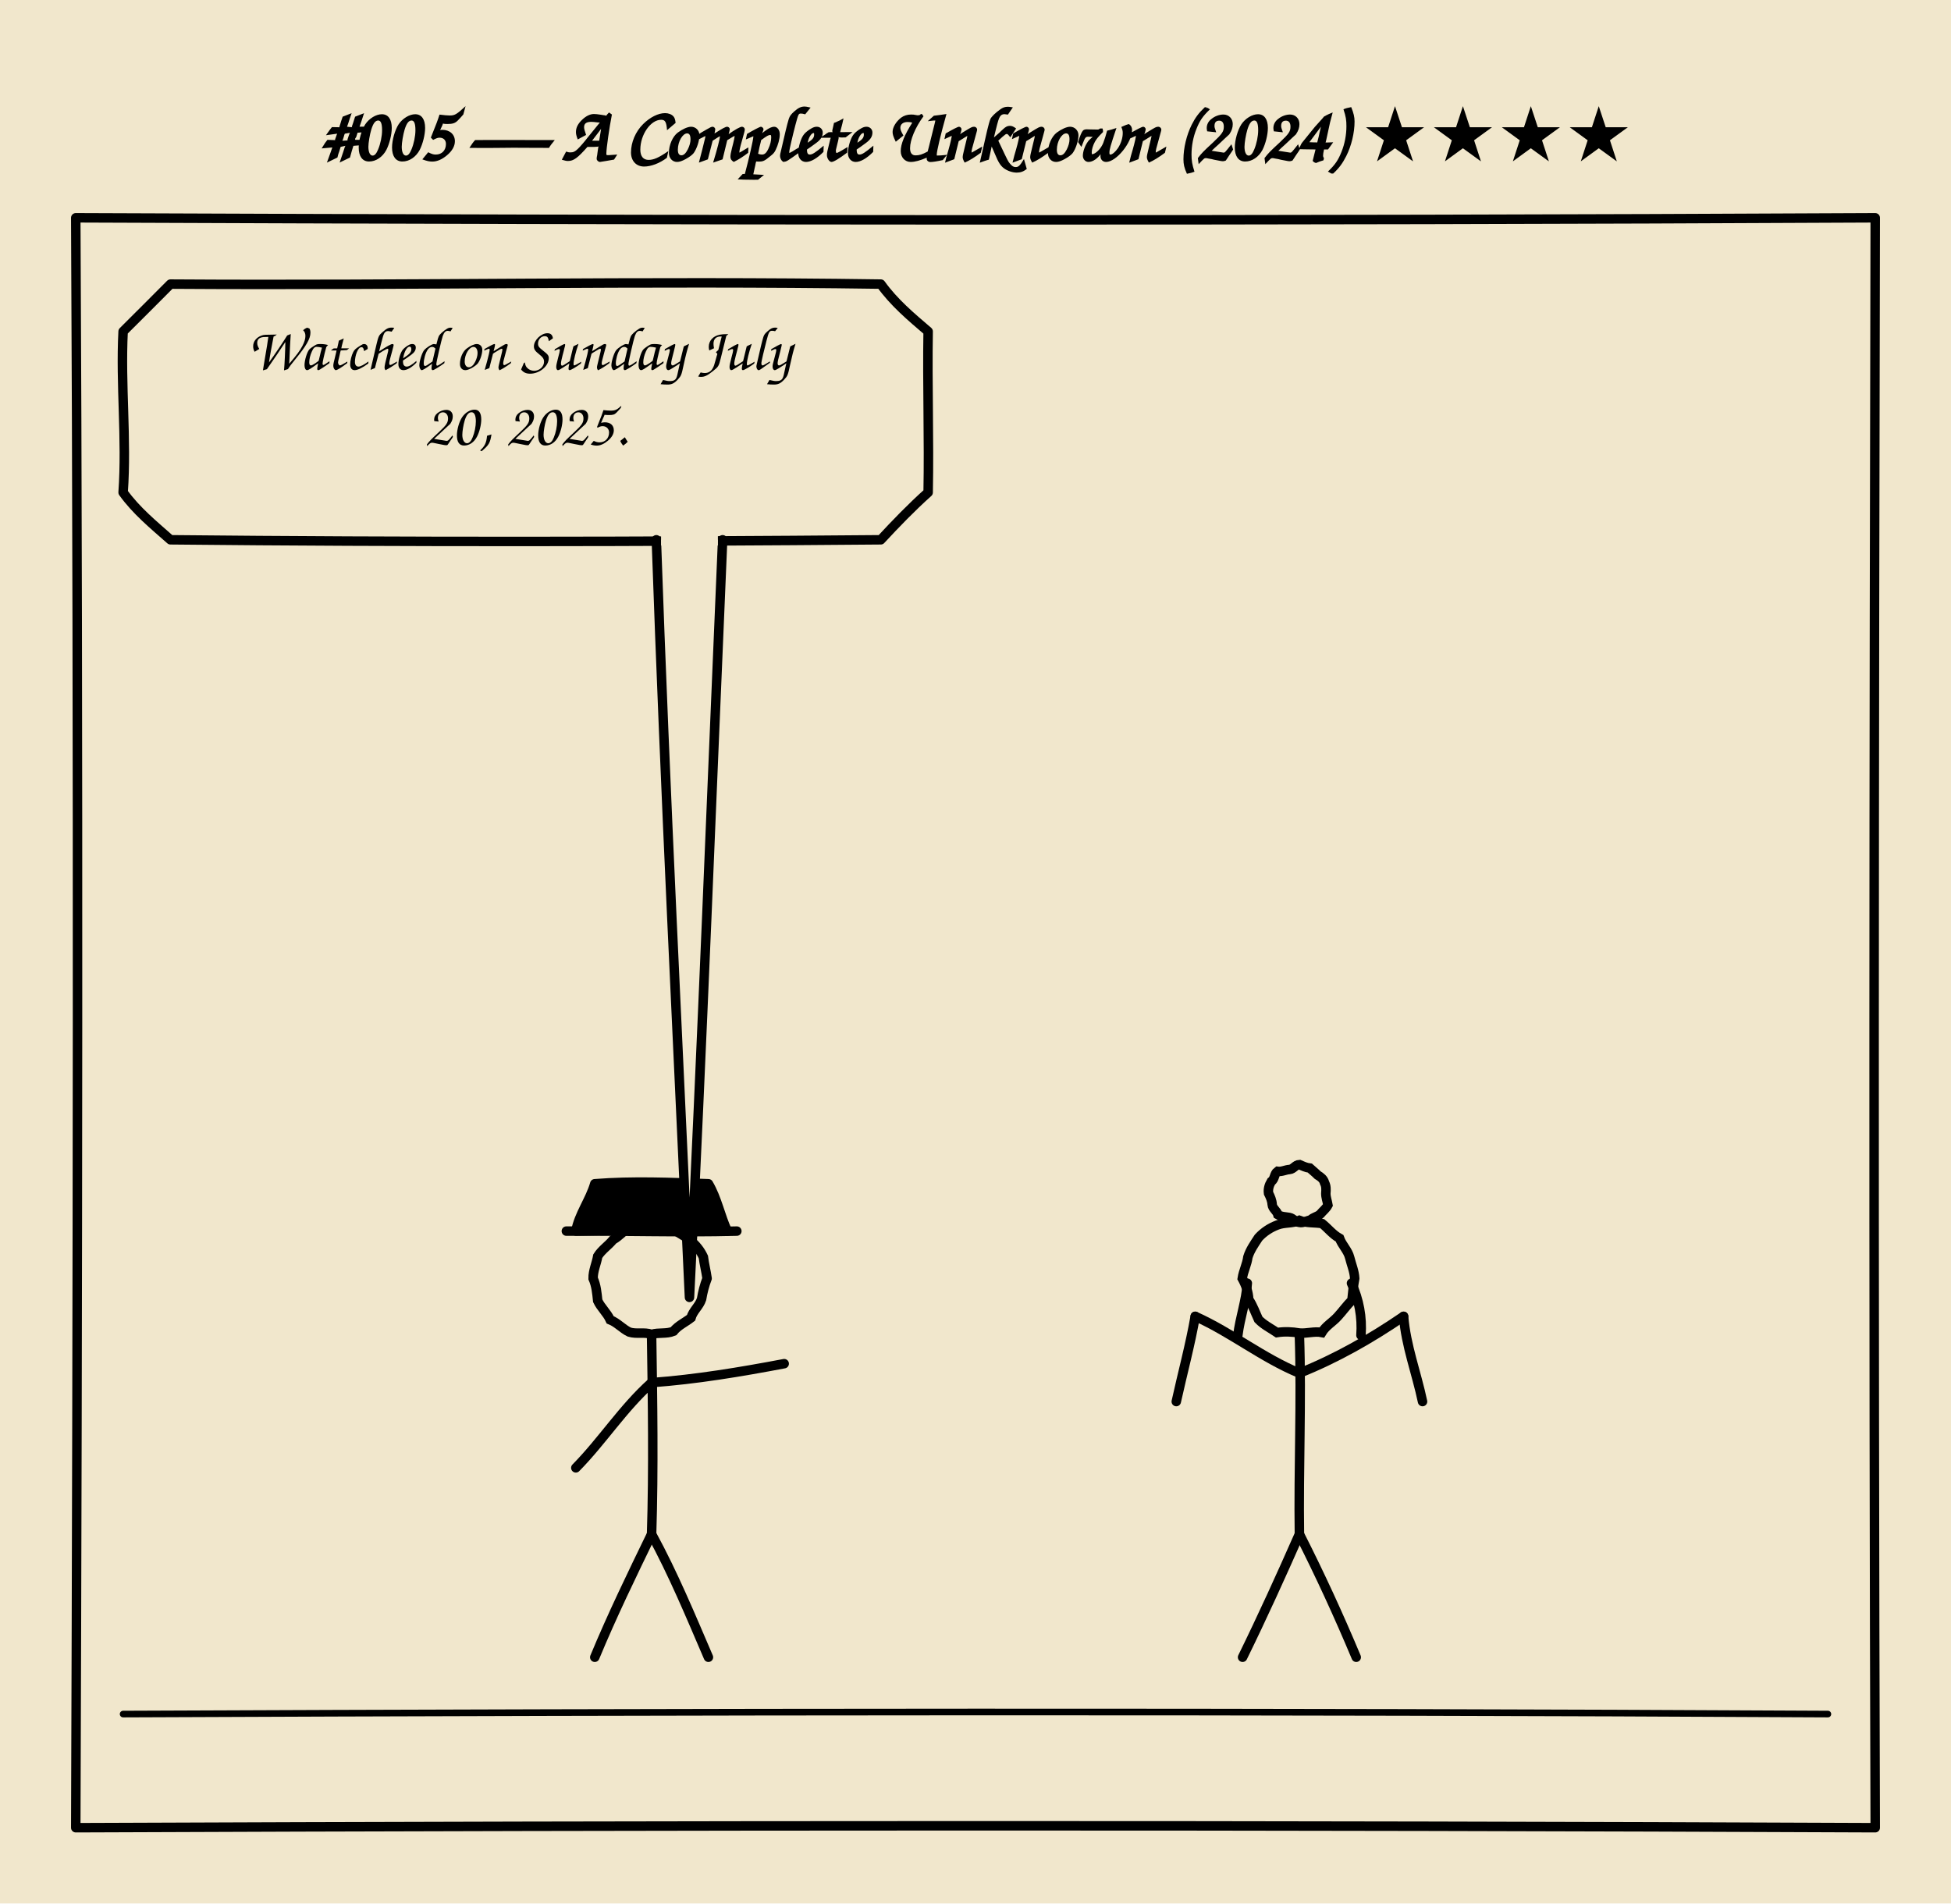
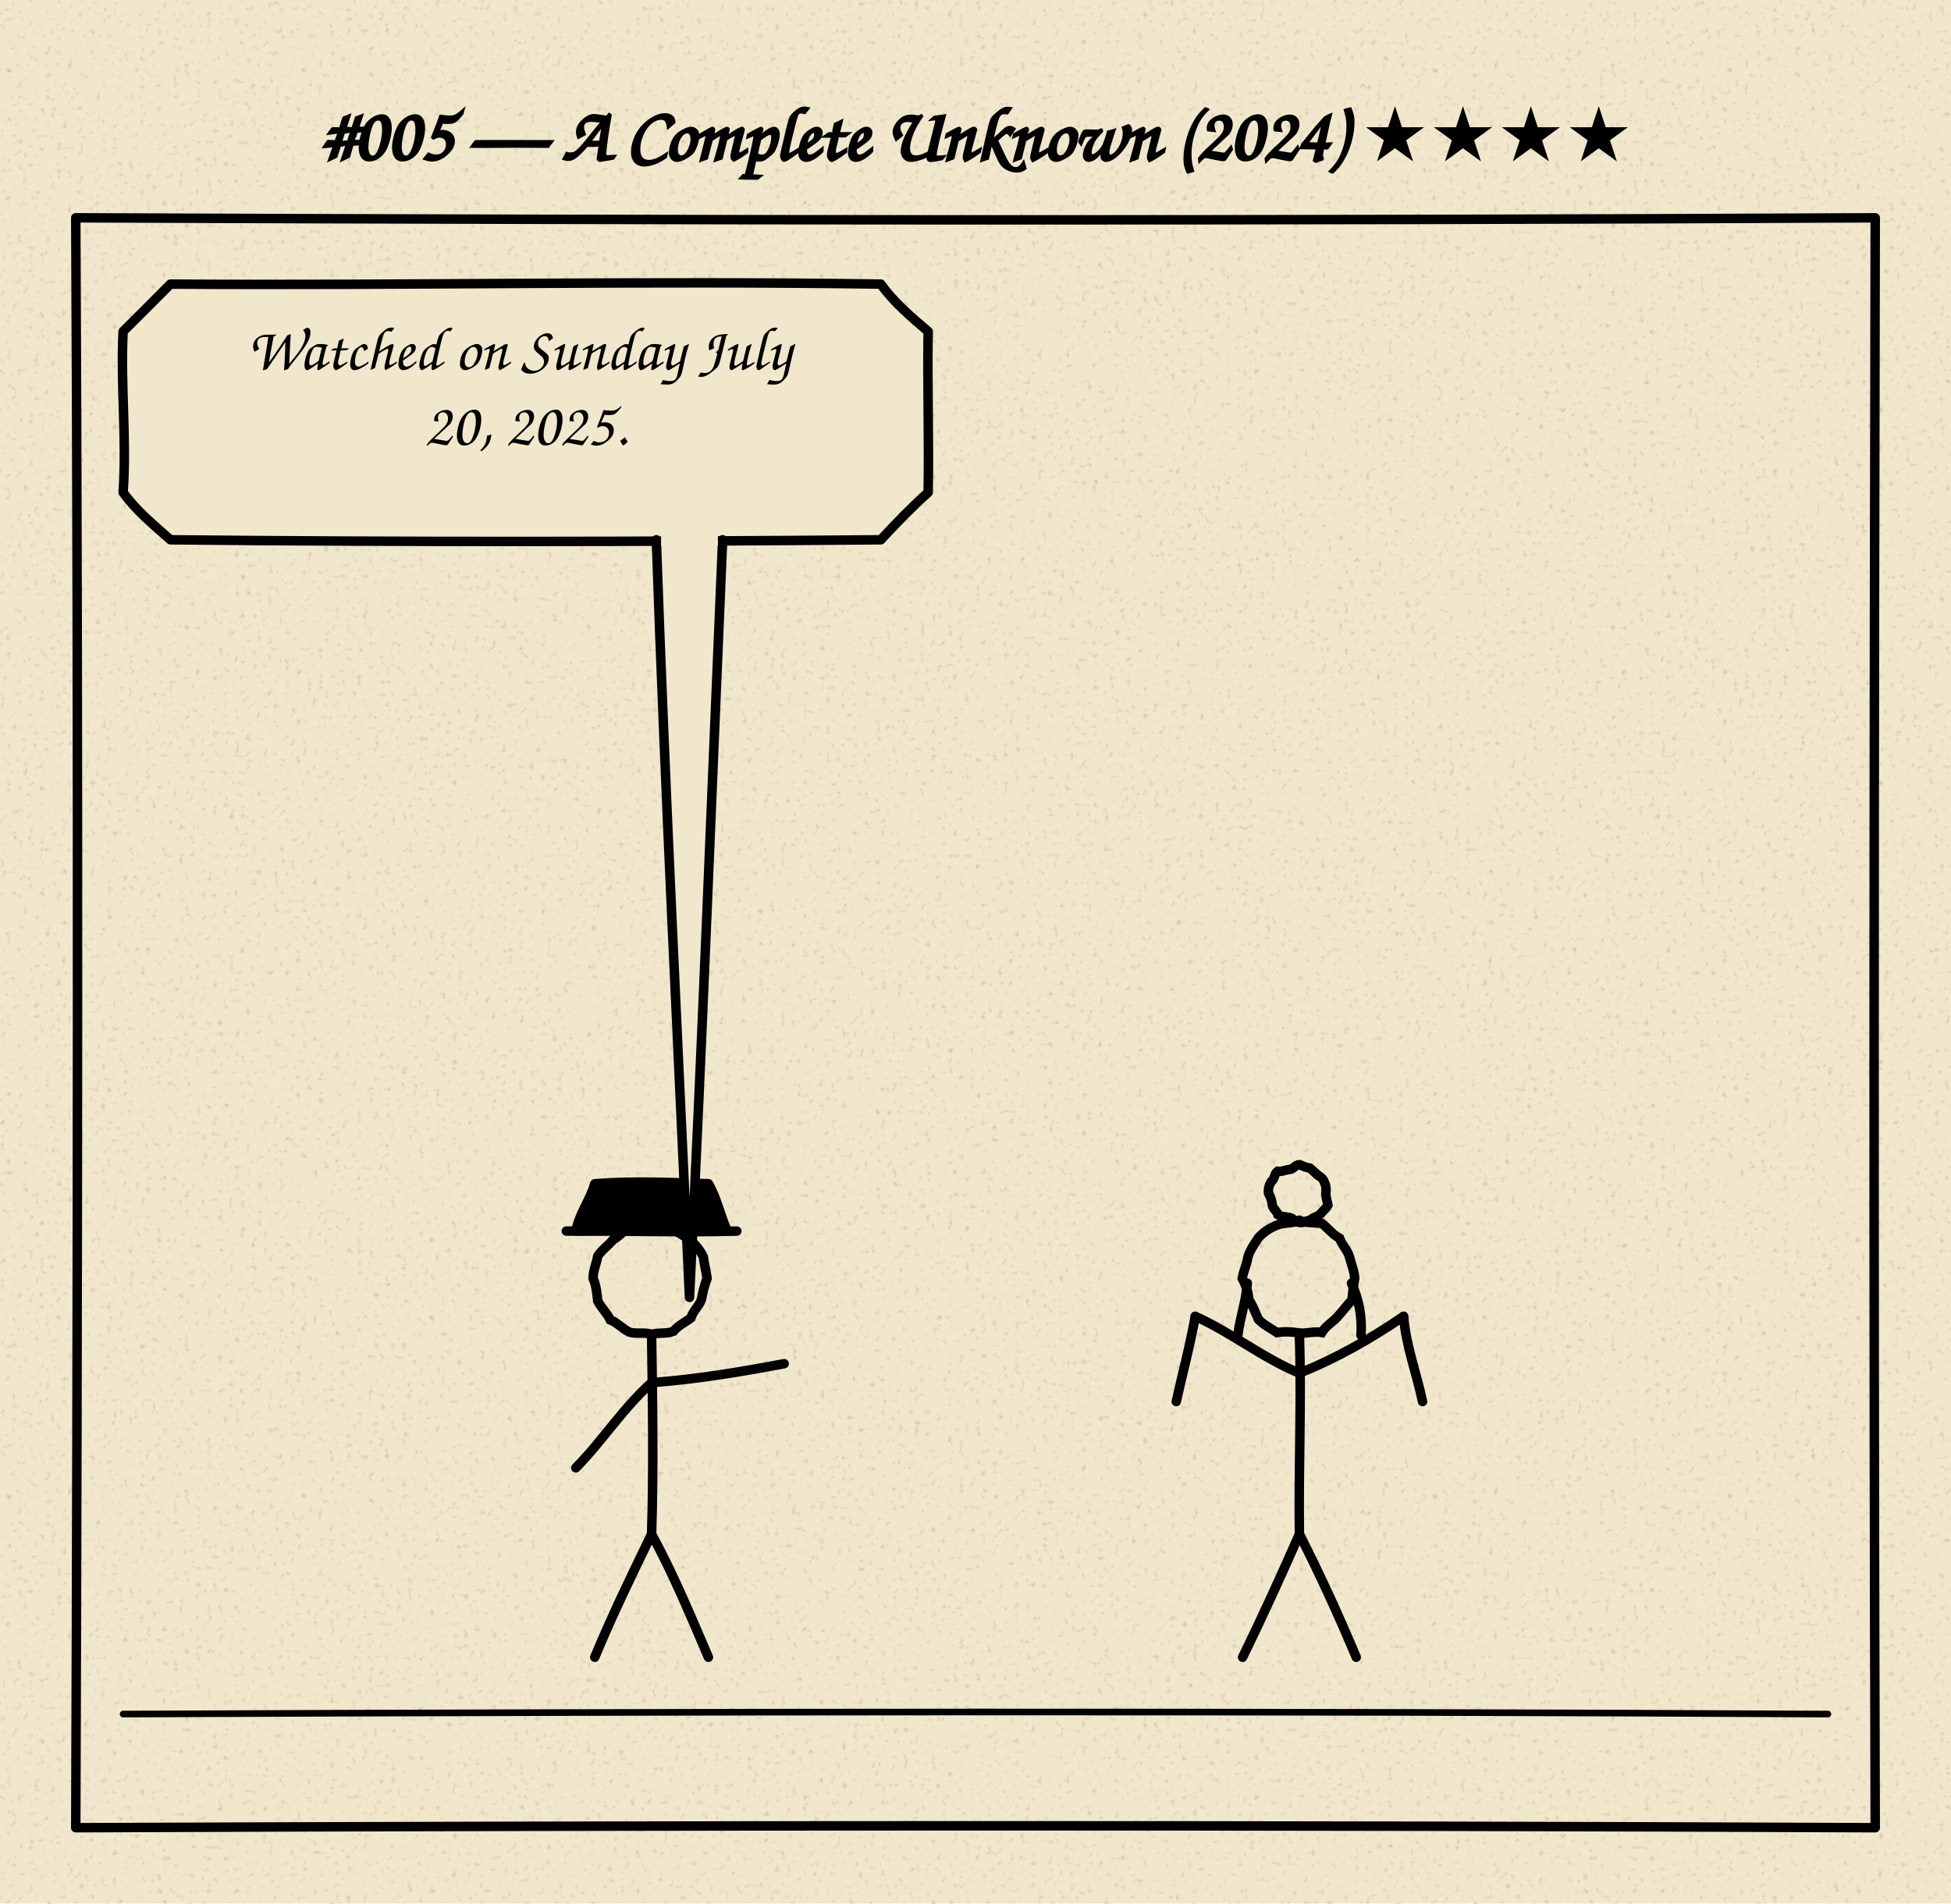
<svg xmlns="http://www.w3.org/2000/svg" viewBox="0 0 412 402" width="412" height="402" role="img" aria-label="#005 — A Complete Unknown (2024)">
+   <defs>
+     <filter id="grain" x="0%" y="0%" width="100%" height="100%">
+       <feTurbulence type="fractalNoise" baseFrequency="0.85" numOctaves="2" stitchTiles="stitch" seed="6" />
+       <feColorMatrix values="0 0 0 0 0.32  0 0 0 0 0.22  0 0 0 0 0.13  0 0 0 -1.4 0.55" />
+     </filter>
+   </defs>
  <rect width="100%" height="100%" fill="#f1e7cc" />
+   <rect width="100%" height="100%" filter="url(#grain)" opacity="0.75" />
  <text x="206.0" y="34" text-anchor="middle" font-family="Comic Neue, Comic Sans MS, cursive" font-size="16" font-weight="700" fill="black">#005 — A Complete Unknown (2024) ★★★★</text>
  <g class="panel">
    <path d="M 16.00 46.00 C 142.67 46.52, 269.33 46.64, 396.00 46.00 C 395.75 159.33, 395.62 272.67, 396.00 386.00 C 269.33 385.44, 142.67 385.48, 16.00 386.00 C 16.40 272.67, 16.59 159.33, 16.00 46.00" fill="none" stroke="black" stroke-width="2.0" stroke-linecap="round" stroke-linejoin="round" />
    <path d="M 26.00 362.00 C 146.00 361.48, 266.00 361.35, 386.00 362.00" fill="none" stroke="black" stroke-width="1.4" stroke-linecap="round" />
    <path d="M 149.32 270.00 C 148.77 271.42, 148.40 272.88, 148.15 274.37 C 147.68 275.84, 146.34 276.82, 145.92 278.32 C 144.70 279.28, 143.23 279.91, 142.22 281.15 C 140.74 281.77, 139.10 281.35, 137.60 281.81 C 136.08 281.26, 134.44 281.81, 132.90 281.33 C 131.45 280.64, 130.38 279.34, 128.86 278.74 C 128.19 277.26, 126.91 276.18, 126.22 274.71 C 126.05 273.11, 125.92 271.50, 125.25 270.00 C 125.22 268.36, 125.96 266.87, 126.23 265.29 C 127.08 263.94, 128.45 263.07, 129.45 261.85 C 130.80 261.07, 131.84 259.92, 133.01 258.92 C 134.55 258.87, 136.10 258.81, 137.60 258.40 C 139.12 258.48, 140.60 258.72, 141.97 259.45 C 143.14 260.38, 144.54 260.96, 145.69 261.91 C 146.92 262.87, 147.87 264.05, 148.53 265.47 C 148.72 266.99, 149.11 268.48, 149.32 270.00" fill="none" stroke="black" stroke-width="2.0" stroke-linecap="round" />
    <path d="M 121.60 260.00 C 132.27 259.89, 142.93 259.43, 153.60 260.00 C 152.08 256.74, 151.45 253.13, 149.60 250.00 C 141.60 249.72, 133.60 249.37, 125.60 250.00 C 124.60 253.47, 122.28 256.41, 121.60 260.00" fill="black" stroke="black" stroke-width="2.0" stroke-linecap="round" stroke-linejoin="round" />
    <path d="M 119.60 260.00 C 131.60 259.90, 143.60 260.32, 155.60 260.00" fill="none" stroke="black" stroke-width="2.0" stroke-linecap="round" />
    <path d="M 137.60 282.00 C 137.81 296.00, 138.04 310.00, 137.60 324.00" fill="none" stroke="black" stroke-width="2.0" stroke-linecap="round" />
    <path d="M 137.60 292.00 C 147.03 291.31, 156.33 289.75, 165.60 288.00" fill="none" stroke="black" stroke-width="2.0" stroke-linecap="round" />
    <path d="M 137.60 292.00 C 131.57 297.38, 127.24 304.27, 121.60 310.00" fill="none" stroke="black" stroke-width="2.0" stroke-linecap="round" />
    <path d="M 137.60 324.00 C 133.43 332.59, 129.26 341.17, 125.60 350.00" fill="none" stroke="black" stroke-width="2.0" stroke-linecap="round" />
    <path d="M 137.60 324.00 C 142.18 332.40, 145.83 341.23, 149.60 350.00" fill="none" stroke="black" stroke-width="2.0" stroke-linecap="round" />
    <path d="M 286.08 270.00 C 285.79 271.52, 285.65 273.06, 285.49 274.59 C 284.40 275.68, 283.51 276.94, 282.47 278.07 C 281.41 279.24, 279.97 280.02, 279.13 281.41 C 277.54 281.10, 275.98 281.67, 274.40 281.52 C 272.83 281.25, 271.25 281.18, 269.67 281.43 C 268.34 280.53, 266.88 279.82, 265.75 278.65 C 265.09 277.23, 264.58 275.74, 263.70 274.43 C 263.62 272.84, 263.09 271.39, 262.33 270.00 C 262.56 268.45, 263.32 267.05, 263.52 265.49 C 263.99 263.97, 264.91 262.69, 265.77 261.37 C 266.88 260.17, 268.21 259.30, 269.73 258.72 C 271.23 258.12, 272.92 258.44, 274.40 257.74 C 275.95 258.36, 277.61 258.15, 279.20 258.41 C 280.45 259.42, 281.44 260.73, 282.88 261.52 C 283.40 262.98, 284.64 264.06, 285.02 265.60 C 285.38 267.07, 286.00 268.47, 286.08 270.00" fill="none" stroke="black" stroke-width="2.0" stroke-linecap="round" />
    <path d="M 279.98 252.00 C 279.96 252.86, 280.29 253.66, 280.43 254.50 C 280.04 255.26, 279.34 255.76, 278.81 256.41 C 278.22 256.99, 277.31 257.04, 276.75 257.67 C 275.95 257.75, 275.26 258.36, 274.40 258.17 C 273.56 258.10, 273.09 257.26, 272.28 257.12 C 271.46 256.97, 270.60 257.00, 269.86 256.54 C 269.65 255.71, 268.73 255.28, 268.65 254.38 C 268.60 253.52, 268.26 252.76, 267.88 252.00 C 267.76 251.11, 268.00 250.30, 268.45 249.54 C 269.23 249.02, 269.04 247.92, 269.78 247.38 C 270.67 247.51, 271.46 247.04, 272.32 246.99 C 273.15 246.92, 273.55 245.98, 274.40 245.95 C 275.11 246.26, 275.81 246.60, 276.60 246.69 C 277.14 247.19, 277.73 247.63, 278.24 248.16 C 278.90 248.56, 279.50 249.00, 279.71 249.80 C 280.07 250.50, 280.05 251.25, 279.98 252.00" fill="none" stroke="black" stroke-width="2.0" stroke-linecap="round" />
    <path d="M 263.40 271.00 C 263.16 274.74, 261.85 278.29, 261.40 282.00" fill="none" stroke="black" stroke-width="2.0" stroke-linecap="round" />
    <path d="M 285.40 271.00 C 286.99 274.50, 287.68 278.16, 287.40 282.00" fill="none" stroke="black" stroke-width="2.0" stroke-linecap="round" />
    <path d="M 274.40 282.00 C 274.87 296.00, 274.20 310.00, 274.40 324.00" fill="none" stroke="black" stroke-width="2.0" stroke-linecap="round" />
    <path d="M 274.40 290.00 C 266.63 286.80, 260.04 281.43, 252.40 278.00" fill="none" stroke="black" stroke-width="2.0" stroke-linecap="round" />
    <path d="M 252.40 278.00 C 251.34 284.06, 249.72 290.00, 248.40 296.00" fill="none" stroke="black" stroke-width="2.0" stroke-linecap="round" />
    <path d="M 274.40 290.00 C 282.21 286.87, 289.47 282.74, 296.40 278.00" fill="none" stroke="black" stroke-width="2.0" stroke-linecap="round" />
    <path d="M 296.40 278.00 C 296.89 284.19, 299.14 289.98, 300.40 296.00" fill="none" stroke="black" stroke-width="2.0" stroke-linecap="round" />
    <path d="M 274.40 324.00 C 270.55 332.74, 266.60 341.43, 262.40 350.00" fill="none" stroke="black" stroke-width="2.0" stroke-linecap="round" />
    <path d="M 274.40 324.00 C 278.73 332.52, 282.71 341.19, 286.40 350.00" fill="none" stroke="black" stroke-width="2.0" stroke-linecap="round" />
    <path d="M 36.00 60.00 C 86.00 60.34, 136.00 59.26, 186.00 60.00 C 188.78 63.89, 192.41 66.93, 196.00 70.00 C 195.81 81.33, 196.22 92.67, 196.00 104.00 C 192.48 107.15, 189.21 110.54, 186.00 114.00 C 136.00 114.43, 86.00 114.51, 36.00 114.00 C 32.46 110.87, 28.78 107.88, 26.00 104.00 C 26.80 92.67, 25.42 81.33, 26.00 70.00 C 29.33 66.66, 32.69 63.36, 36.00 60.00" fill="#f1e7cc" stroke="black" stroke-width="2.0" stroke-linecap="round" stroke-linejoin="round" />
    <path d="M 138.60 114.00 C 140.46 167.35, 143.17 220.67, 145.60 274.00 C 148.27 220.68, 150.30 167.33, 152.60 114.00" fill="#f1e7cc" stroke="black" stroke-width="2.0" stroke-linecap="round" stroke-linejoin="round" />
    <line x1="139.6" y1="114" x2="151.6" y2="114" stroke="#f1e7cc" stroke-width="2.4" />
    <text x="111.0" y="78.0" text-anchor="middle" font-family="Comic Neue, Comic Sans MS, cursive" font-size="13" fill="black">
      <tspan x="111.0" dy="0">Watched on Sunday July</tspan>
      <tspan x="111.0" dy="16">20, 2025.</tspan>
    </text>
  </g>
</svg>
